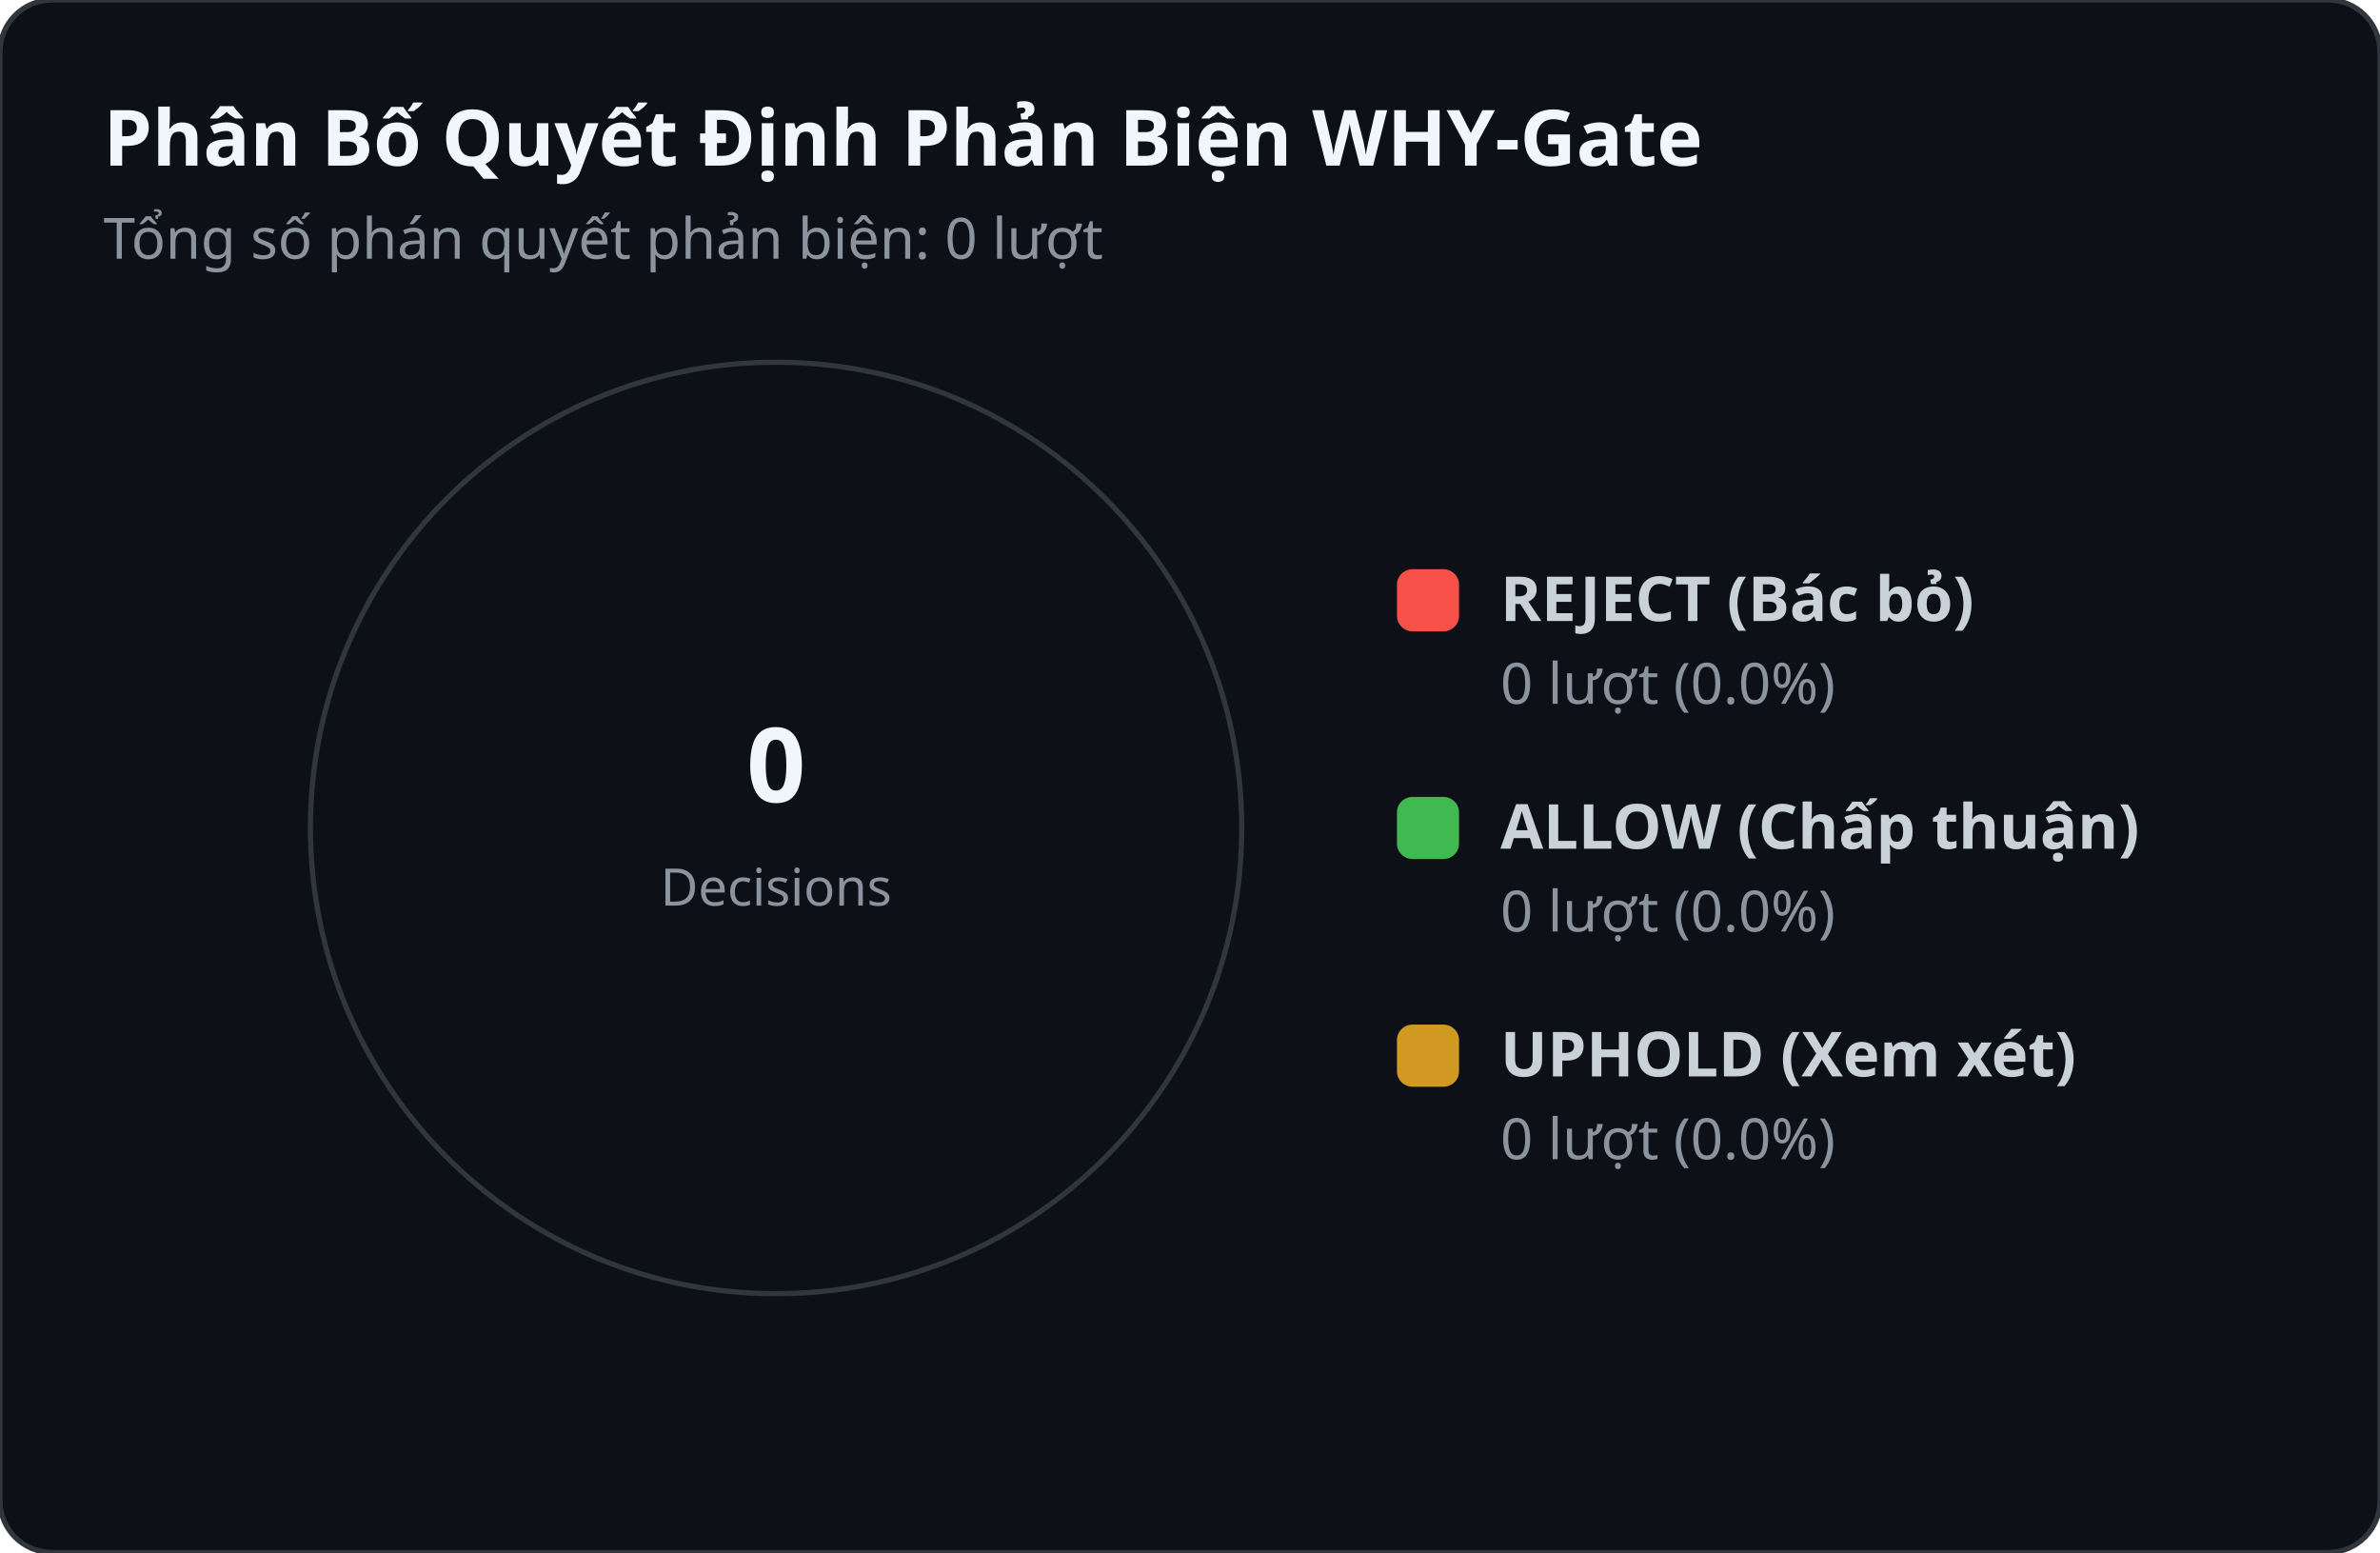
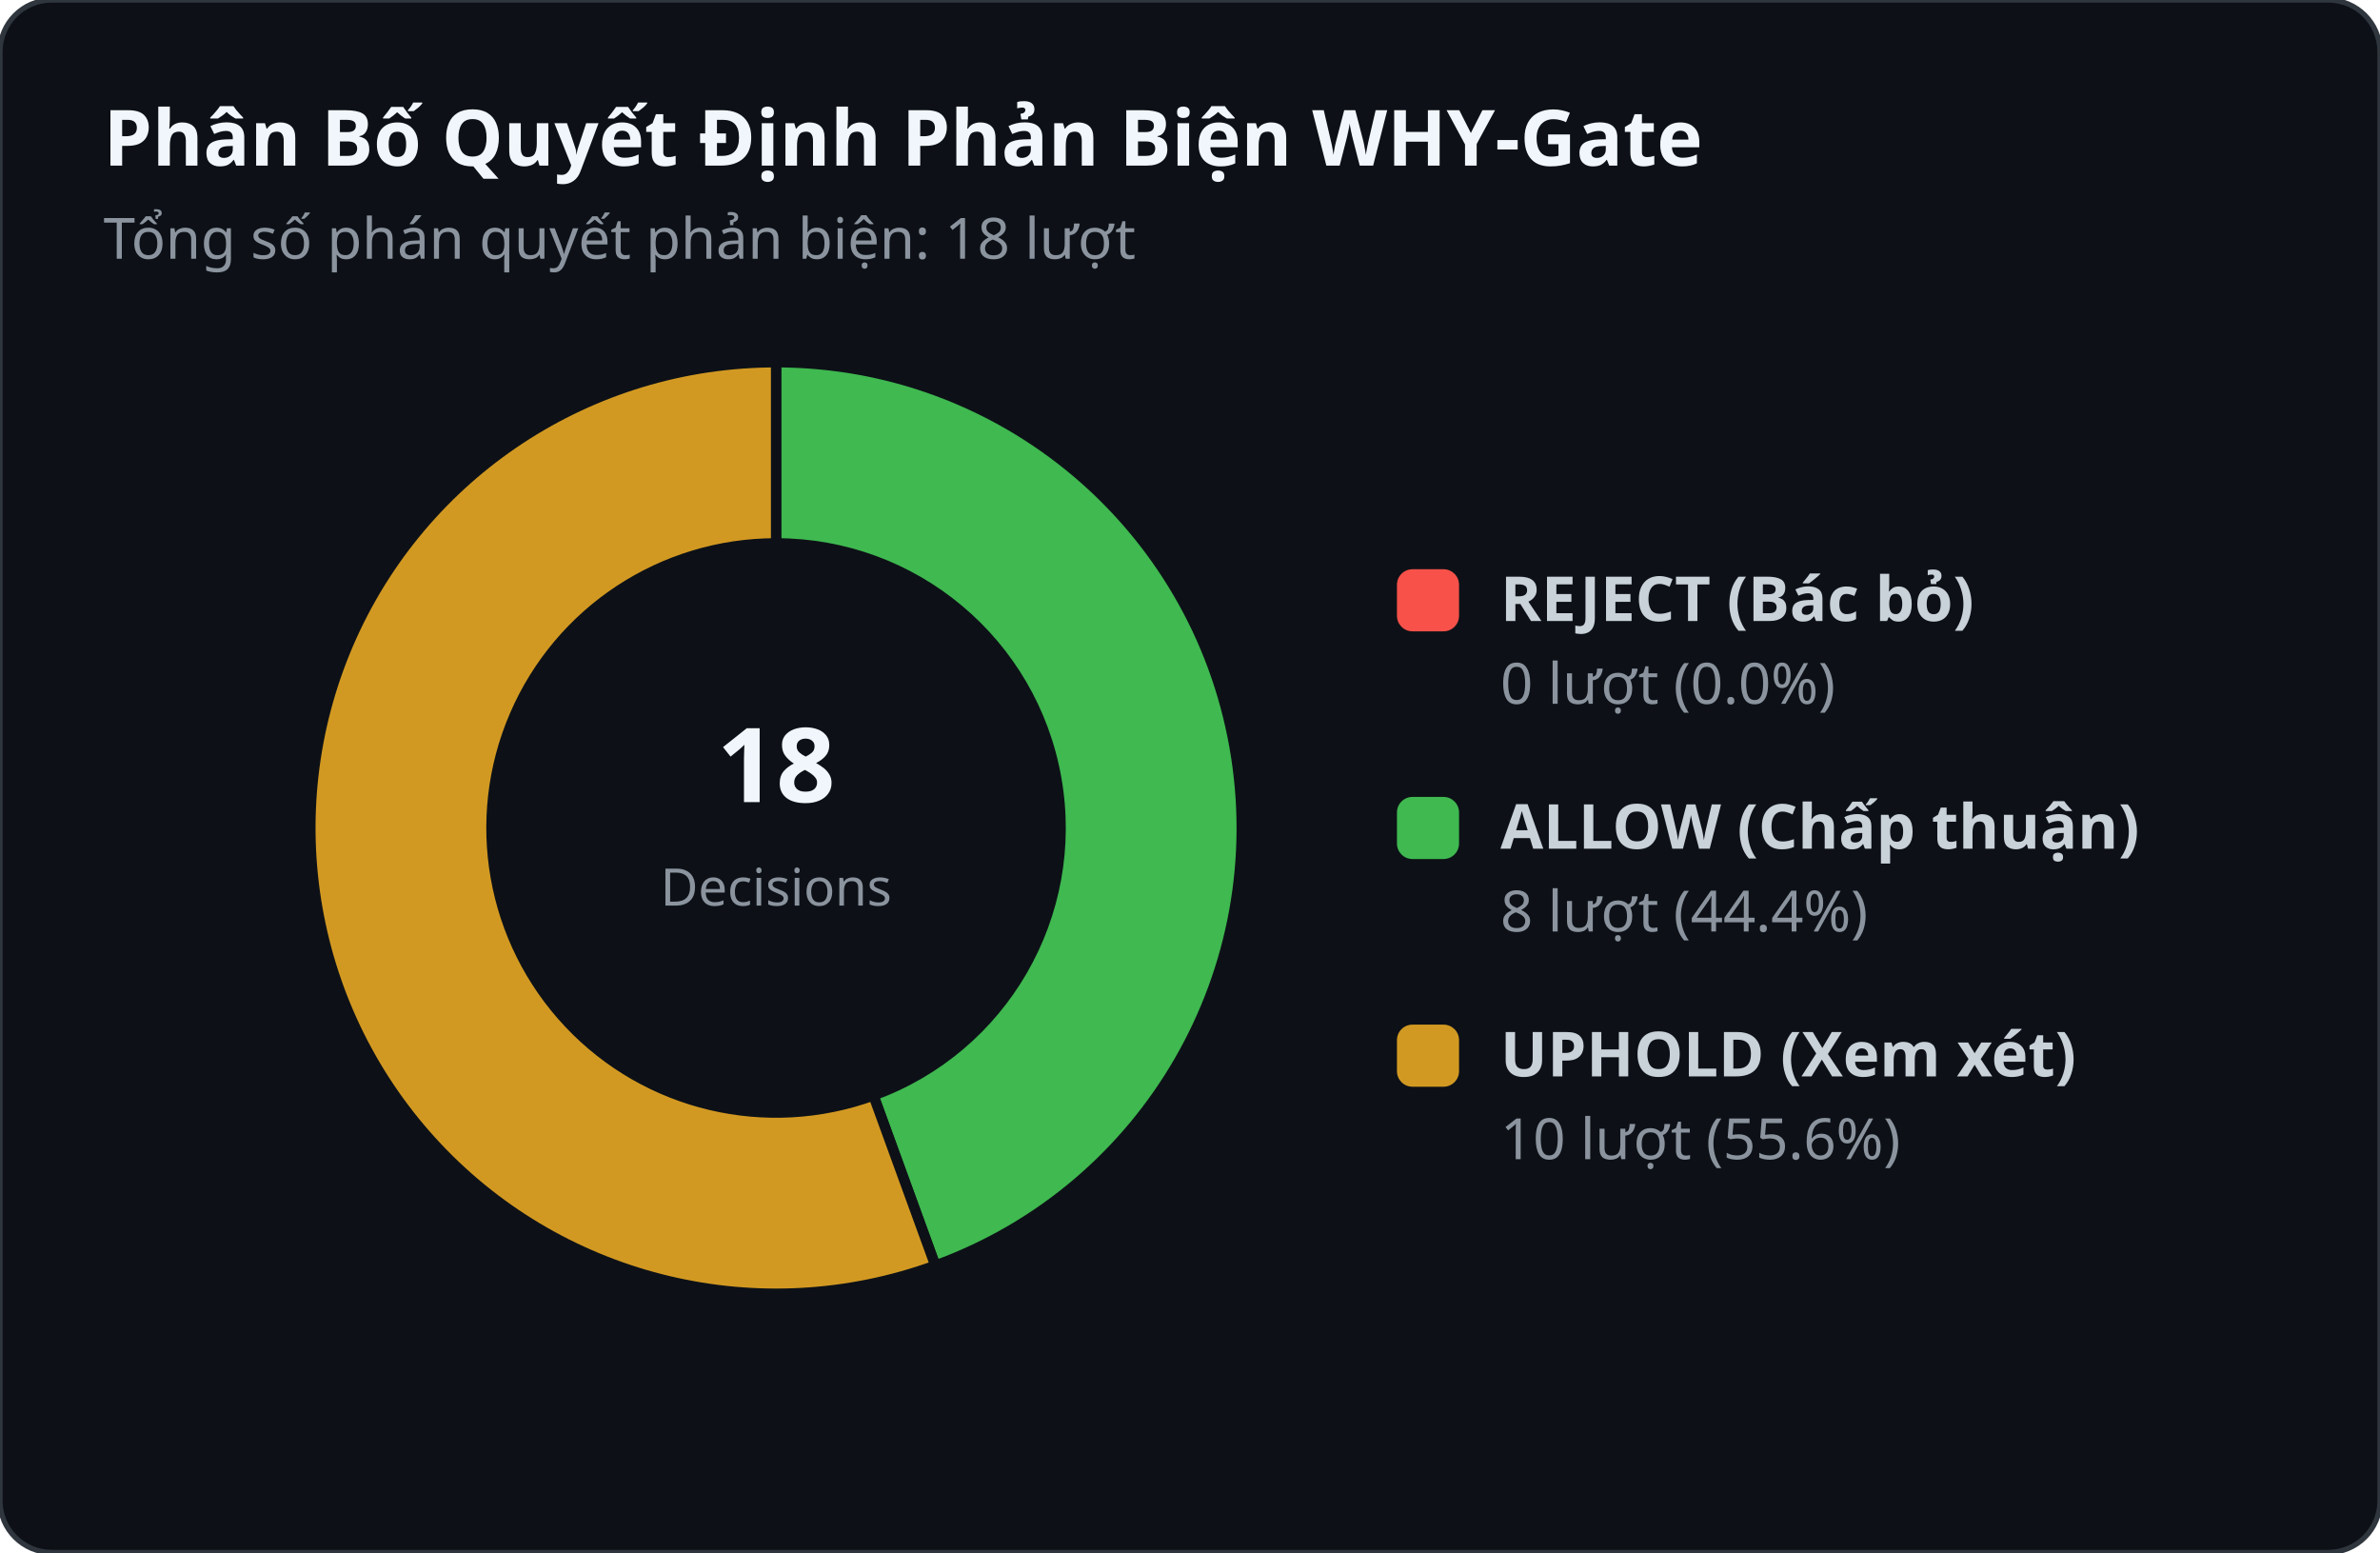
<svg xmlns="http://www.w3.org/2000/svg" width="460" height="300" viewBox="0 0 460 300">
  <rect width="460" height="300" rx="10" fill="#0d1117" stroke="#30363d" stroke-width="1" />
  <text x="20" y="32" font-family="sans-serif" font-size="15" font-weight="600" fill="#f0f6fc">Phân Bố Quyết Định Phản Biện WHY-Gate</text>
-   <text x="20" y="50" font-family="sans-serif" font-size="11" fill="#8b949e">Tổng số phán quyết phản biện: 0 lượt</text>
+   <text x="20" y="50" font-family="sans-serif" font-size="11" fill="#8b949e">Tổng số phán quyết phản biện: 18 lượt</text>
  <circle cx="150" cy="160" r="90" fill="none" stroke="#30363d" stroke-width="1" />
-   <text x="150" y="155" text-anchor="middle" font-family="sans-serif" font-size="20" font-weight="700" fill="#f0f6fc">0</text>
+   <path d="M 150.00 70.00 A 90 90 0 0 1 180.78 244.57 L 168.81 211.68 A 55 55 0 0 0 150.00 105.00 Z" fill="#3fb950" stroke="#0d1117" stroke-width="2" />
+   <path d="M 180.78 244.57 A 90 90 0 1 1 150.00 70.00 L 150.00 105.00 A 55 55 0 1 0 168.81 211.68 Z" fill="#d29922" stroke="#0d1117" stroke-width="2" />
+   <text x="150" y="155" text-anchor="middle" font-family="sans-serif" font-size="20" font-weight="700" fill="#f0f6fc">18</text>
  <text x="150" y="175" text-anchor="middle" font-family="sans-serif" font-size="10" fill="#8b949e">Decisions</text>
  <rect x="270" y="110" width="12" height="12" rx="3" fill="#f85149" />
  <text x="290" y="120" font-family="sans-serif" font-size="12" font-weight="600" fill="#c9d1d9">REJECT (Bác bỏ)</text>
  <text x="290" y="136" font-family="sans-serif" font-size="11" fill="#8b949e">0 lượt (0.0%)</text>
  <rect x="270" y="154" width="12" height="12" rx="3" fill="#3fb950" />
  <text x="290" y="164" font-family="sans-serif" font-size="12" font-weight="600" fill="#c9d1d9">ALLOW (Chấp thuận)</text>
-   <text x="290" y="180" font-family="sans-serif" font-size="11" fill="#8b949e">0 lượt (0.0%)</text>
+   <text x="290" y="180" font-family="sans-serif" font-size="11" fill="#8b949e">8 lượt (44.4%)</text>
  <rect x="270" y="198" width="12" height="12" rx="3" fill="#d29922" />
  <text x="290" y="208" font-family="sans-serif" font-size="12" font-weight="600" fill="#c9d1d9">UPHOLD (Xem xét)</text>
-   <text x="290" y="224" font-family="sans-serif" font-size="11" fill="#8b949e">0 lượt (0.0%)</text>
+   <text x="290" y="224" font-family="sans-serif" font-size="11" fill="#8b949e">10 lượt (55.6%)</text>
</svg>
